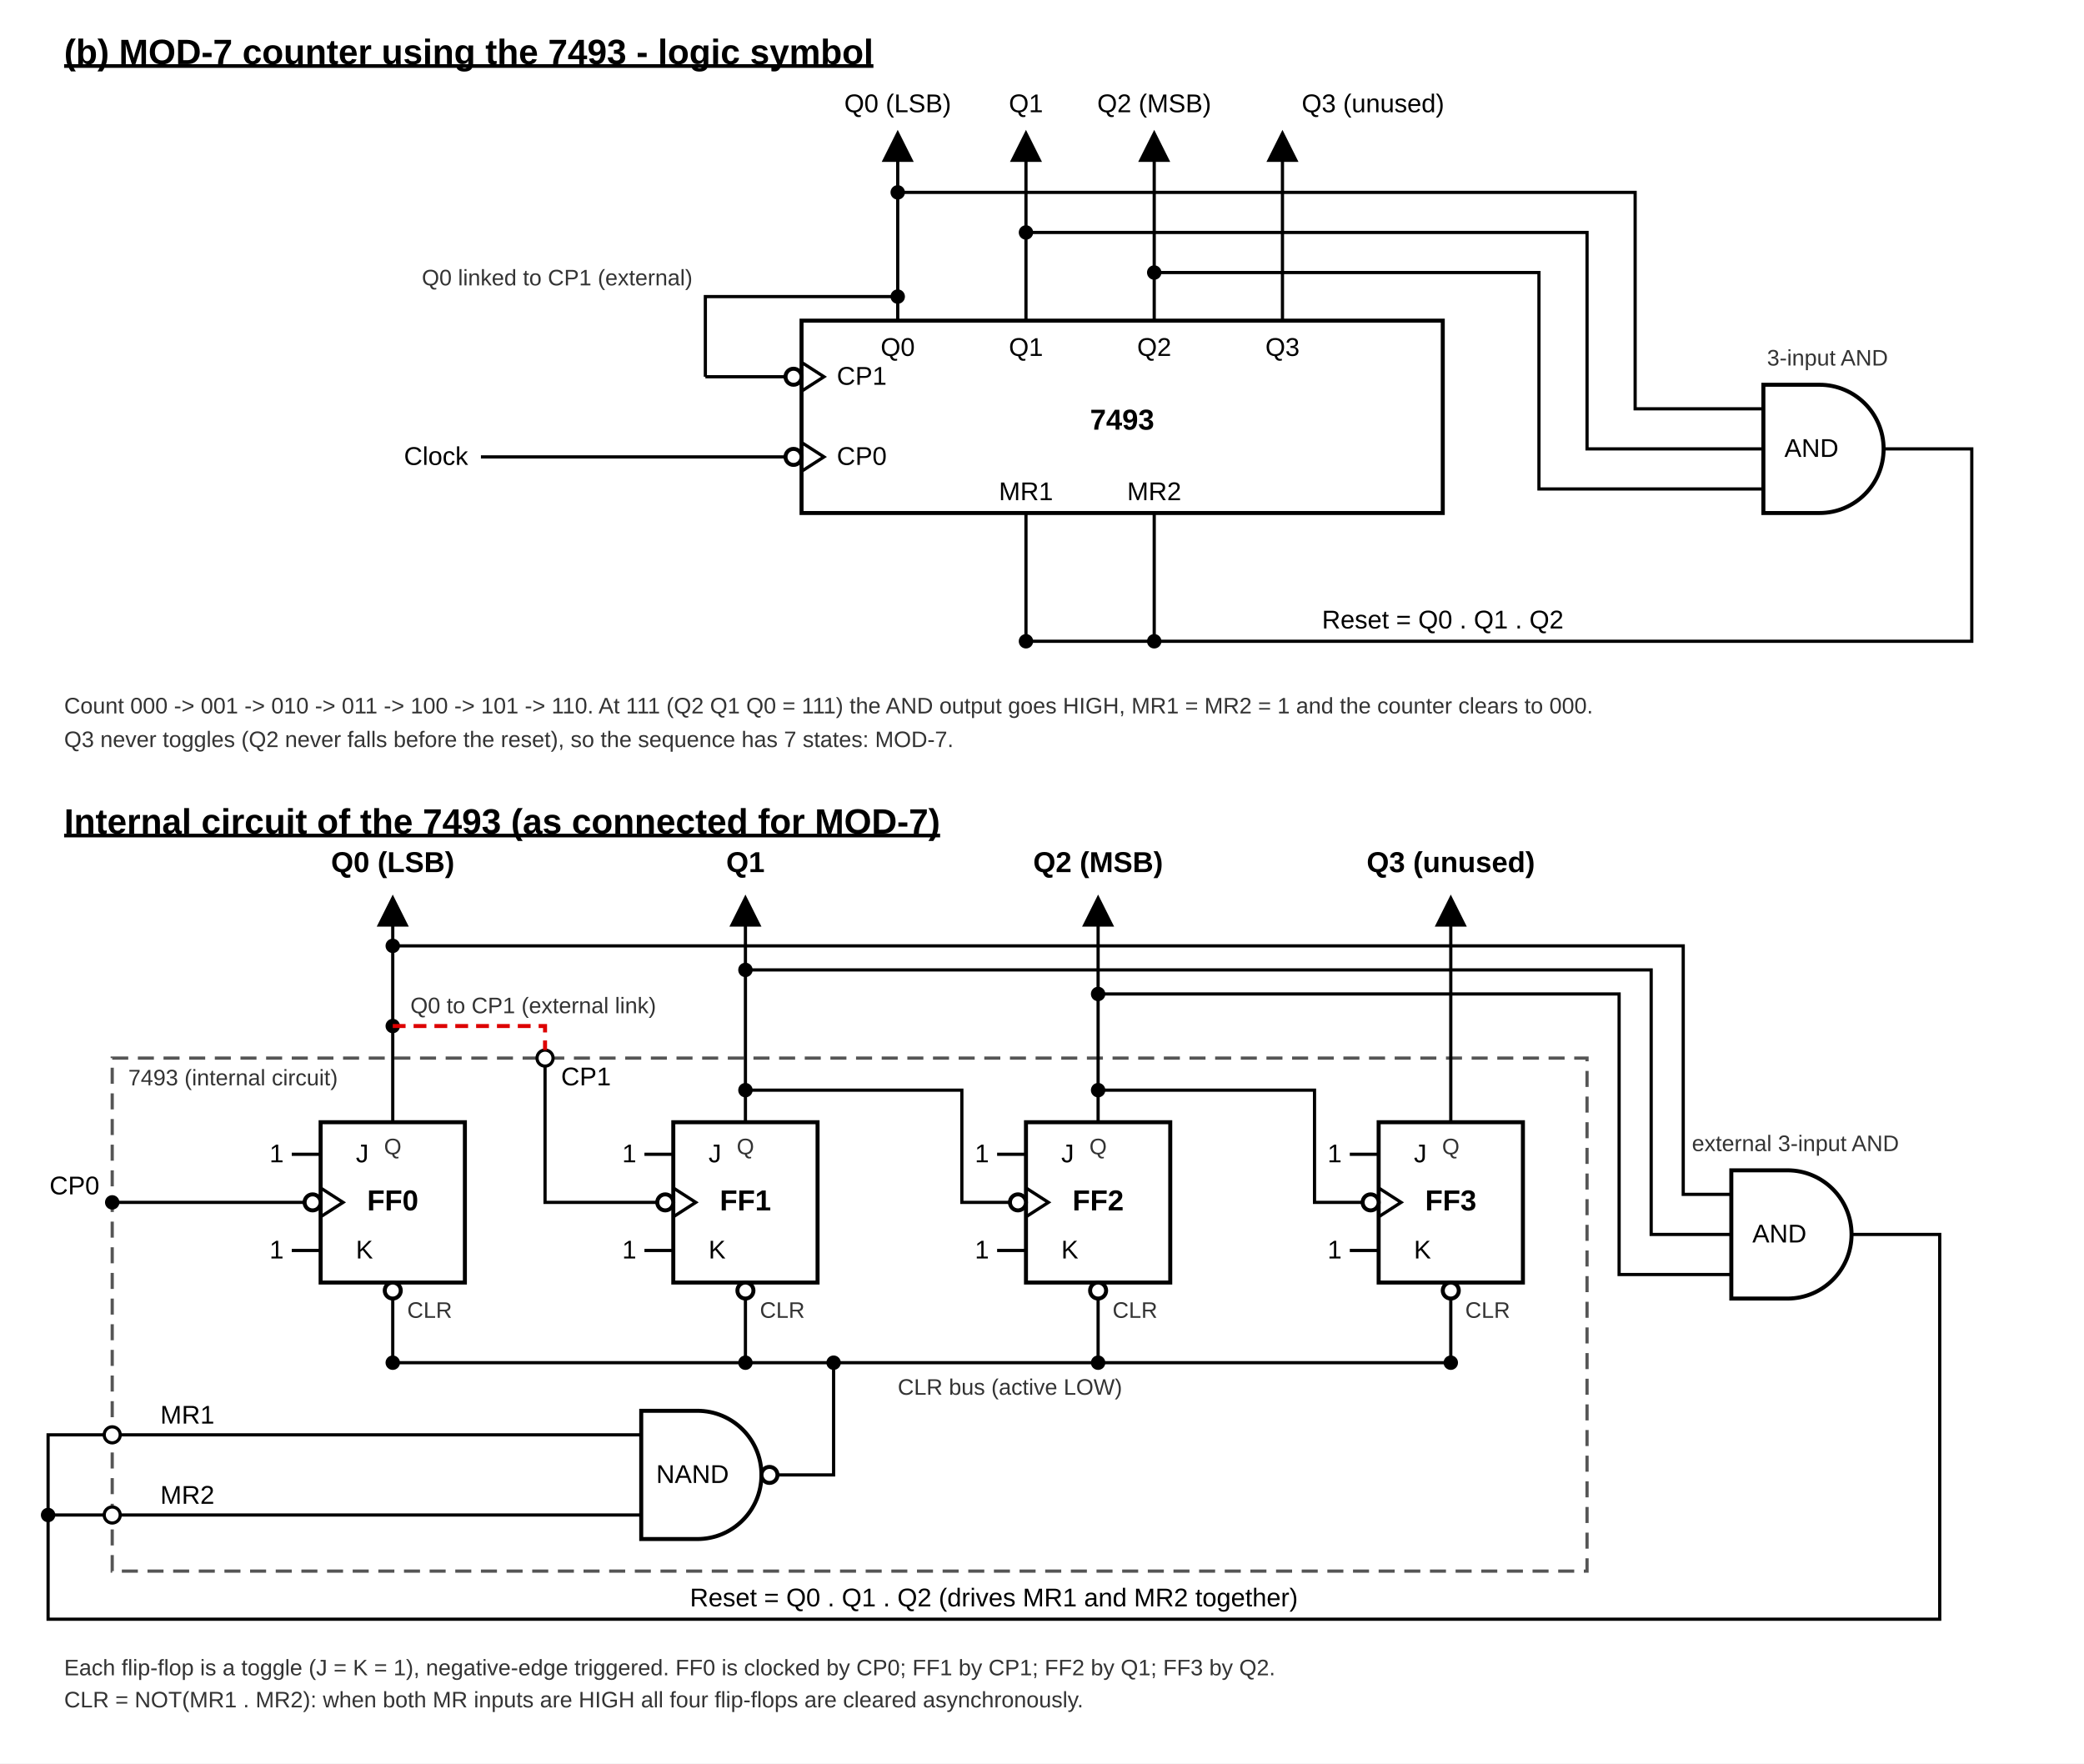
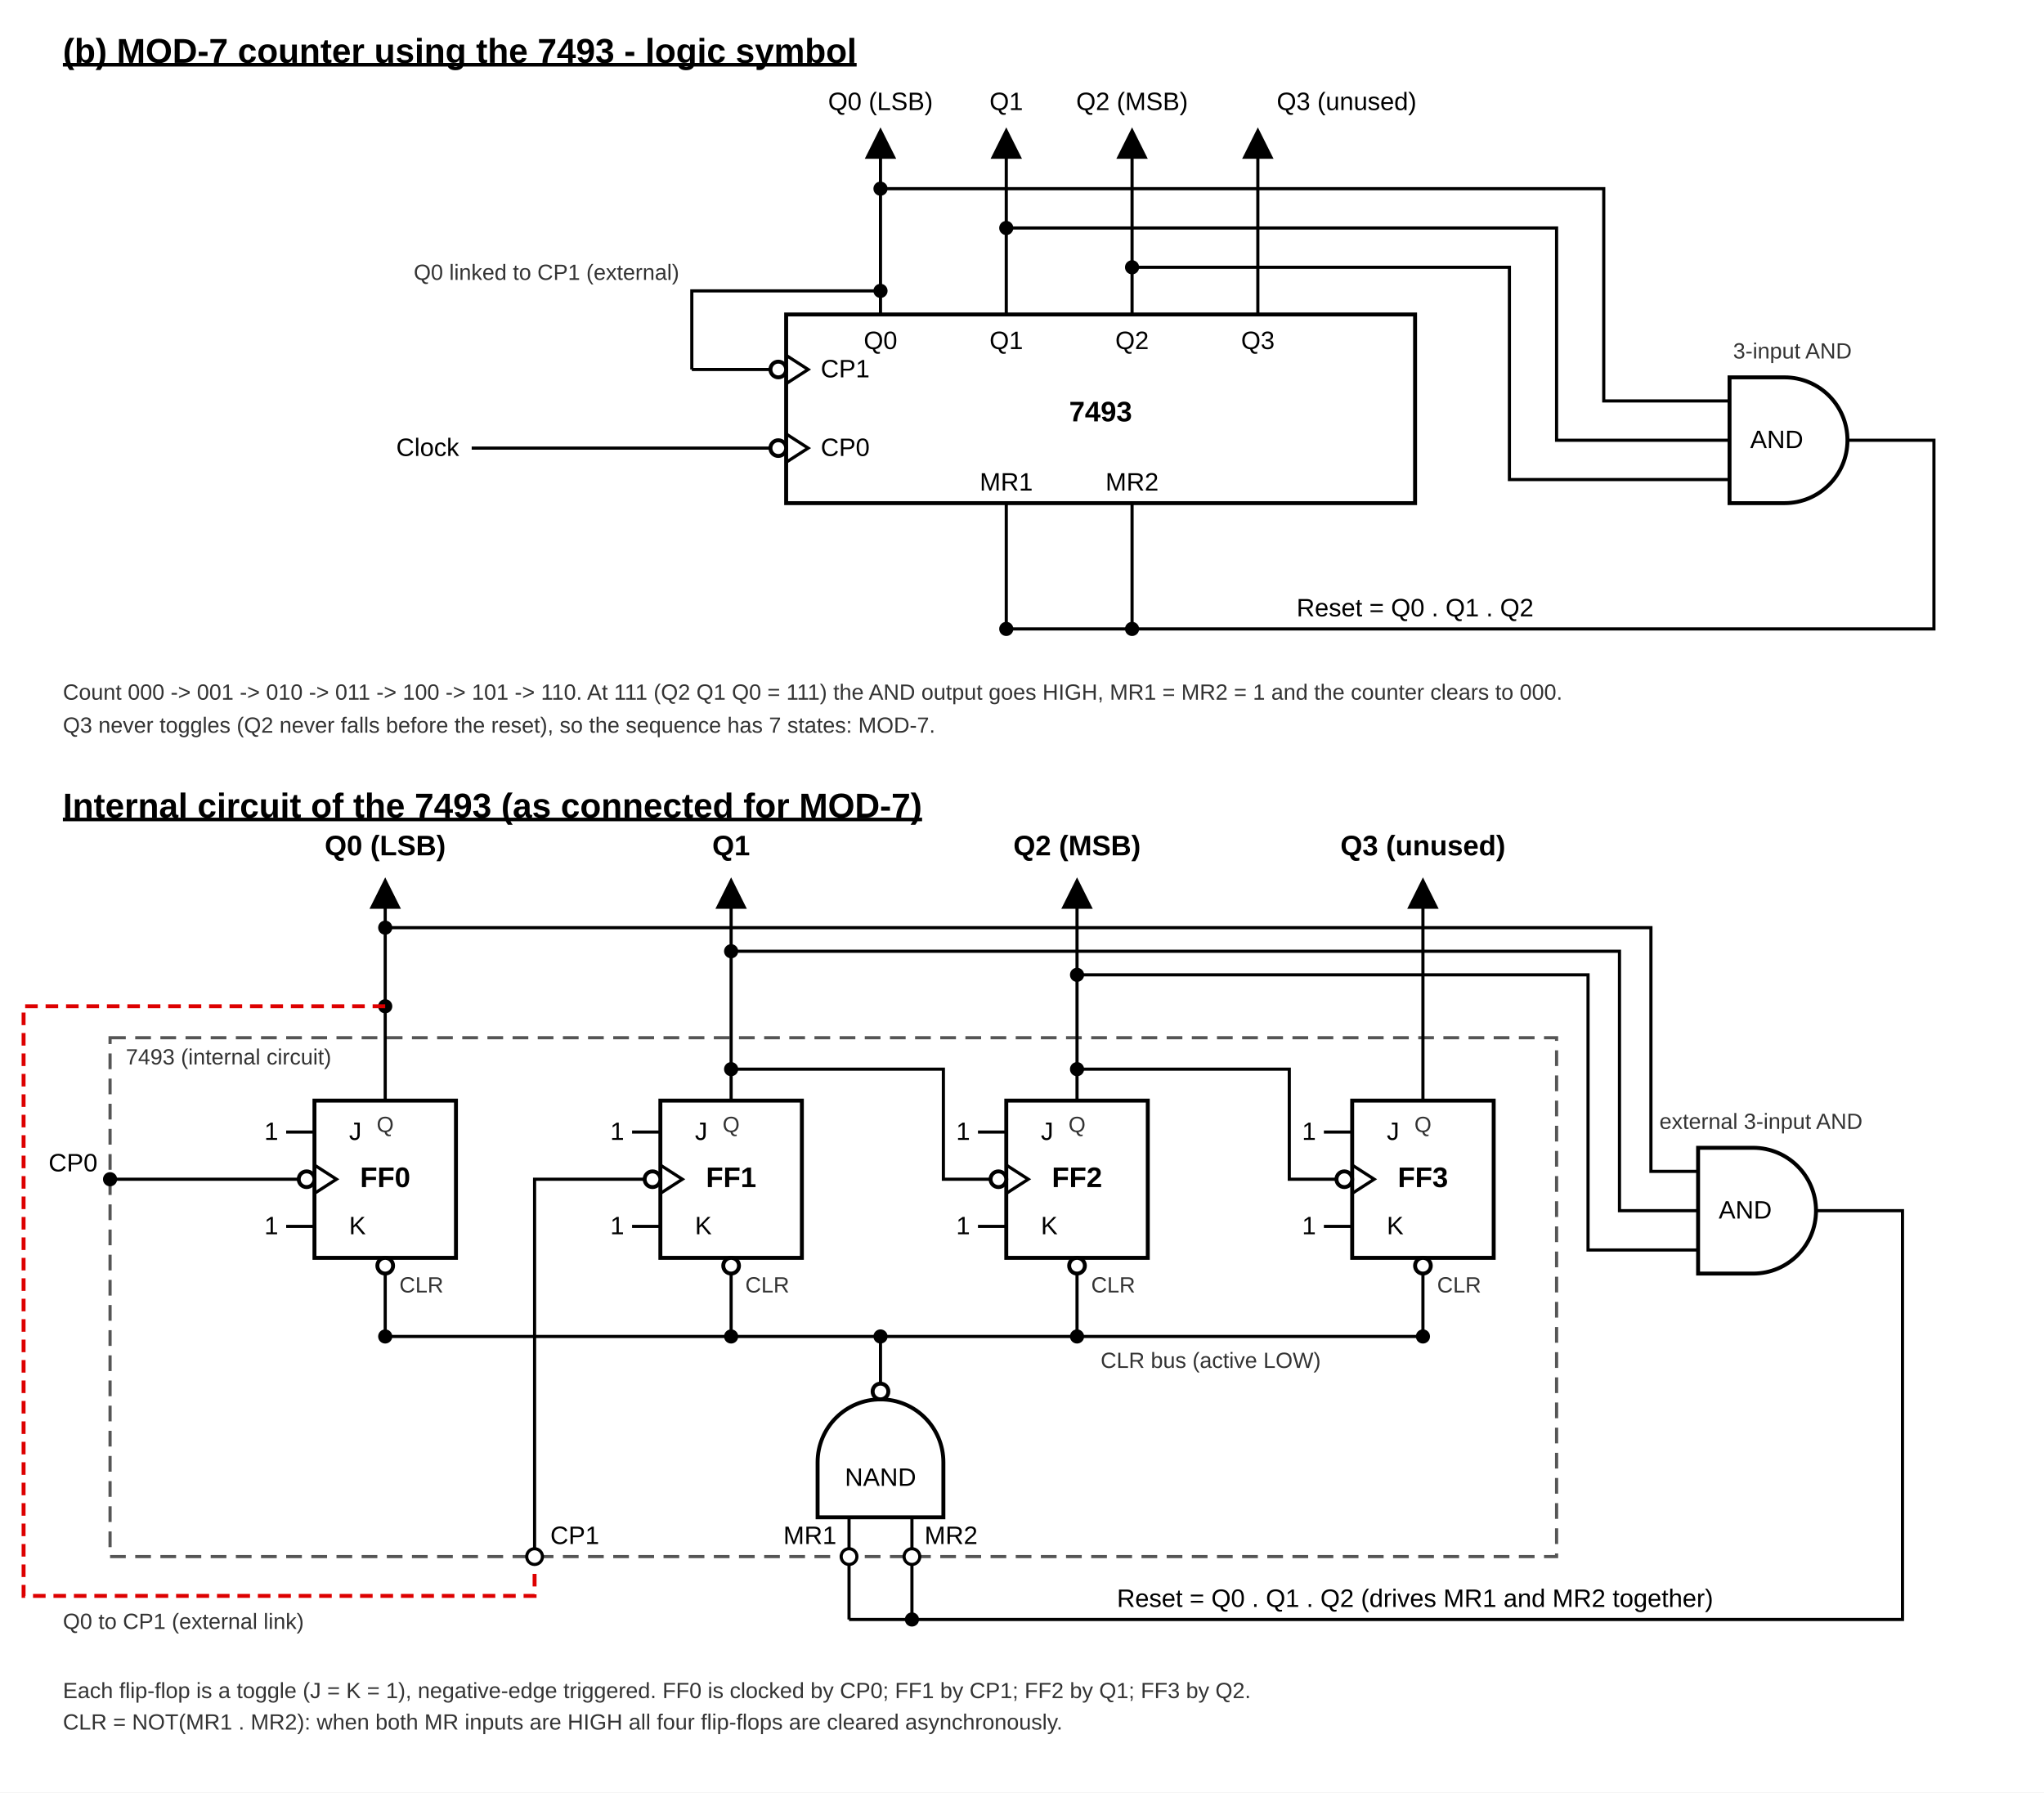
- <svg xmlns="http://www.w3.org/2000/svg" width="1300" height="1100" viewBox="0 0 1300 1100" font-family="Arial, Helvetica, sans-serif">
+ <svg xmlns="http://www.w3.org/2000/svg" width="1300" height="1140" viewBox="0 0 1300 1140" font-family="Arial, Helvetica, sans-serif">
  <rect width="100%" height="100%" fill="white" />
  <style>.w{stroke:#000;stroke-width:2;fill:none}.r{stroke:#d00;stroke-width:2.5;fill:none;stroke-dasharray:8 5}.t{font-size:16px;fill:#000}.b{font-size:18px;font-weight:bold}.s{font-size:14px;fill:#333}.h{font-size:22px;font-weight:bold;text-decoration:underline}.box{stroke:#000;stroke-width:2.5;fill:#fff}</style>
  <defs>
    <marker id="ar" markerWidth="10" markerHeight="10" refX="8" refY="5" orient="auto">
      <path d="M0,0 L10,5 L0,10 z" fill="#000" />
    </marker>
  </defs>
  <text x="40" y="40" class="h" text-anchor="start">(b) MOD-7 counter using the 7493 - logic symbol</text>
  <rect class="box" x="500" y="200" width="400" height="120" />
  <text x="700" y="268" class="b" text-anchor="middle">7493</text>
  <text x="560" y="222" class="t" text-anchor="middle">Q0</text>
  <polyline class="w" points="560,200 560,85" marker-end="url(#ar)" />
  <text x="640" y="222" class="t" text-anchor="middle">Q1</text>
  <polyline class="w" points="640,200 640,85" marker-end="url(#ar)" />
  <text x="720" y="222" class="t" text-anchor="middle">Q2</text>
  <polyline class="w" points="720,200 720,85" marker-end="url(#ar)" />
  <text x="800" y="222" class="t" text-anchor="middle">Q3</text>
  <polyline class="w" points="800,200 800,85" marker-end="url(#ar)" />
  <text x="560" y="70" class="t" text-anchor="middle">Q0 (LSB)</text>
  <text x="640" y="70" class="t" text-anchor="middle">Q1</text>
  <text x="720" y="70" class="t" text-anchor="middle">Q2 (MSB)</text>
  <text x="812" y="70" class="t" text-anchor="start">Q3 (unused)</text>
  <polyline class="w" points="300,285 490,285" />
  <circle cx="495" cy="285" r="5" class="box" />
  <polyline class="w" points="500,276 514,285 500,294" />
  <text x="522" y="290" class="t" text-anchor="start">CP0</text>
  <text x="292" y="290" class="t" text-anchor="end">Clock</text>
  <polyline class="w" points="440,235 490,235" />
  <circle cx="495" cy="235" r="5" class="box" />
  <polyline class="w" points="500,226 514,235 500,244" />
  <text x="522" y="240" class="t" text-anchor="start">CP1</text>
  <circle cx="560" cy="185" r="4.5" fill="#000" />
  <polyline class="w" points="560,185 440,185 440,235" />
  <text x="432" y="178" class="s" text-anchor="end">Q0 linked to CP1 (external)</text>
  <text x="640" y="312" class="t" text-anchor="middle">MR1</text>
  <polyline class="w" points="640,320 640,400" />
  <text x="720" y="312" class="t" text-anchor="middle">MR2</text>
  <polyline class="w" points="720,320 720,400" />
  <circle cx="640" cy="400" r="4.5" fill="#000" />
  <circle cx="720" cy="400" r="4.5" fill="#000" />
  <polyline class="w" points="560,120 1020,120 1020,255 1100,255" />
  <circle cx="560" cy="120" r="4.5" fill="#000" />
  <polyline class="w" points="640,145 990,145 990,280 1100,280" />
  <circle cx="640" cy="145" r="4.5" fill="#000" />
  <polyline class="w" points="720,170 960,170 960,305 1100,305" />
  <circle cx="720" cy="170" r="4.5" fill="#000" />
  <path class="box" d="M1100,240 h35 a40,40 0 0 1 0,80 h-35 z" />
  <text x="1130" y="285" class="t" text-anchor="middle">AND</text>
  <text x="1140" y="228" class="s" text-anchor="middle">3-input AND</text>
  <polyline class="w" points="1175,280 1230,280 1230,400 640,400" />
  <text x="900" y="392" class="t" text-anchor="middle">Reset = Q0 . Q1 . Q2</text>
  <text x="40" y="445" class="s" text-anchor="start">Count 000 -&gt; 001 -&gt; 010 -&gt; 011 -&gt; 100 -&gt; 101 -&gt; 110. At 111 (Q2 Q1 Q0 = 111) the AND output goes HIGH, MR1 = MR2 = 1 and the counter clears to 000.</text>
  <text x="40" y="466" class="s" text-anchor="start">Q3 never toggles (Q2 never falls before the reset), so the sequence has 7 states: MOD-7.</text>
  <g transform="translate(0,520)">
    <text x="40" y="0" class="h" text-anchor="start">Internal circuit of the 7493 (as connected for MOD-7)</text>
-     <rect x="70" y="140" width="920" height="320" fill="none" stroke="#555" stroke-width="2" stroke-dasharray="10 6" />
+     <rect x="70" y="140" width="920" height="330" fill="none" stroke="#555" stroke-width="2" stroke-dasharray="10 6" />
    <text x="80" y="157" class="s" text-anchor="start">7493 (internal circuit)</text>
    <rect class="box" x="200" y="180" width="90" height="100" />
    <text x="222" y="205" class="t" text-anchor="start">J</text>
    <text x="222" y="265" class="t" text-anchor="start">K</text>
    <polyline class="w" points="182,200 200,200" />
    <text x="177" y="205" class="t" text-anchor="end">1</text>
    <polyline class="w" points="182,260 200,260" />
    <text x="177" y="265" class="t" text-anchor="end">1</text>
    <circle cx="195" cy="230" r="5" class="box" />
    <polyline class="w" points="200,221 214,230 200,239" />
    <text x="245" y="235" class="b" text-anchor="middle">FF0</text>
    <text x="245" y="200" class="s" text-anchor="middle">Q</text>
    <text x="254" y="302" class="s" text-anchor="start">CLR</text>
    <circle cx="245" cy="285" r="5" class="box" />
    <polyline class="w" points="245,290 245,330" />
    <circle cx="245" cy="330" r="4.5" fill="#000" />
    <polyline class="w" points="245,180 245,42" marker-end="url(#ar)" />
    <text x="245" y="24" class="b" text-anchor="middle">Q0 (LSB)</text>
    <rect class="box" x="420" y="180" width="90" height="100" />
    <text x="442" y="205" class="t" text-anchor="start">J</text>
    <text x="442" y="265" class="t" text-anchor="start">K</text>
    <polyline class="w" points="402,200 420,200" />
    <text x="397" y="205" class="t" text-anchor="end">1</text>
    <polyline class="w" points="402,260 420,260" />
    <text x="397" y="265" class="t" text-anchor="end">1</text>
    <circle cx="415" cy="230" r="5" class="box" />
    <polyline class="w" points="420,221 434,230 420,239" />
    <text x="465" y="235" class="b" text-anchor="middle">FF1</text>
    <text x="465" y="200" class="s" text-anchor="middle">Q</text>
    <text x="474" y="302" class="s" text-anchor="start">CLR</text>
    <circle cx="465" cy="285" r="5" class="box" />
    <polyline class="w" points="465,290 465,330" />
    <circle cx="465" cy="330" r="4.5" fill="#000" />
    <polyline class="w" points="465,180 465,42" marker-end="url(#ar)" />
    <text x="465" y="24" class="b" text-anchor="middle">Q1</text>
    <rect class="box" x="640" y="180" width="90" height="100" />
    <text x="662" y="205" class="t" text-anchor="start">J</text>
    <text x="662" y="265" class="t" text-anchor="start">K</text>
    <polyline class="w" points="622,200 640,200" />
    <text x="617" y="205" class="t" text-anchor="end">1</text>
    <polyline class="w" points="622,260 640,260" />
    <text x="617" y="265" class="t" text-anchor="end">1</text>
    <circle cx="635" cy="230" r="5" class="box" />
    <polyline class="w" points="640,221 654,230 640,239" />
    <text x="685" y="235" class="b" text-anchor="middle">FF2</text>
    <text x="685" y="200" class="s" text-anchor="middle">Q</text>
    <text x="694" y="302" class="s" text-anchor="start">CLR</text>
    <circle cx="685" cy="285" r="5" class="box" />
    <polyline class="w" points="685,290 685,330" />
    <circle cx="685" cy="330" r="4.5" fill="#000" />
    <polyline class="w" points="685,180 685,42" marker-end="url(#ar)" />
    <text x="685" y="24" class="b" text-anchor="middle">Q2 (MSB)</text>
    <rect class="box" x="860" y="180" width="90" height="100" />
    <text x="882" y="205" class="t" text-anchor="start">J</text>
    <text x="882" y="265" class="t" text-anchor="start">K</text>
    <polyline class="w" points="842,200 860,200" />
    <text x="837" y="205" class="t" text-anchor="end">1</text>
    <polyline class="w" points="842,260 860,260" />
    <text x="837" y="265" class="t" text-anchor="end">1</text>
    <circle cx="855" cy="230" r="5" class="box" />
    <polyline class="w" points="860,221 874,230 860,239" />
    <text x="905" y="235" class="b" text-anchor="middle">FF3</text>
    <text x="905" y="200" class="s" text-anchor="middle">Q</text>
    <text x="914" y="302" class="s" text-anchor="start">CLR</text>
    <circle cx="905" cy="285" r="5" class="box" />
    <polyline class="w" points="905,290 905,330" />
    <circle cx="905" cy="330" r="4.5" fill="#000" />
    <polyline class="w" points="905,180 905,42" marker-end="url(#ar)" />
    <text x="905" y="24" class="b" text-anchor="middle">Q3 (unused)</text>
    <polyline class="w" points="245,330 905,330" />
-     <text x="560" y="350" class="s" text-anchor="start">CLR bus (active LOW)</text>
+     <text x="700" y="350" class="s" text-anchor="start">CLR bus (active LOW)</text>
    <polyline class="w" points="70,230 190,230" />
    <circle cx="70" cy="230" r="4.5" fill="#000" />
    <text x="62" y="225" class="t" text-anchor="end">CP0</text>
-     <polyline class="w" points="340,140 340,230 410,230" />
-     <circle cx="340" cy="140" r="5" fill="#fff" stroke="#000" stroke-width="2" />
-     <text x="350" y="157" class="t" text-anchor="start">CP1</text>
+     <polyline class="w" points="340,470 340,230 410,230" />
+     <circle cx="340" cy="470" r="5" fill="#fff" stroke="#000" stroke-width="2" />
+     <text x="350" y="462" class="t" text-anchor="start">CP1</text>
    <circle cx="245" cy="120" r="4.5" fill="#000" />
-     <polyline class="r" points="245,120 340,120 340,135" />
-     <text x="256" y="112" class="s" text-anchor="start">Q0 to CP1 (external link)</text>
+     <polyline class="r" points="245,120 15,120 15,495 340,495 340,476" />
+     <text x="40" y="516" class="s" text-anchor="start">Q0 to CP1 (external link)</text>
    <circle cx="465" cy="160" r="4.5" fill="#000" />
    <polyline class="w" points="465,160 600,160 600,230 630,230" />
    <circle cx="685" cy="160" r="4.5" fill="#000" />
    <polyline class="w" points="685,160 820,160 820,230 850,230" />
-     <path class="box" d="M400,360 h35 a40,40 0 0 1 0,80 h-35 z" />
-     <circle cx="480" cy="400" r="5" class="box" />
-     <text x="432" y="405" class="t" text-anchor="middle">NAND</text>
-     <polyline class="w" points="70,375 400,375" />
-     <polyline class="w" points="70,425 400,425" />
-     <circle cx="70" cy="375" r="5" fill="#fff" stroke="#000" stroke-width="2" />
-     <circle cx="70" cy="425" r="5" fill="#fff" stroke="#000" stroke-width="2" />
-     <text x="100" y="368" class="t" text-anchor="start">MR1</text>
-     <text x="100" y="418" class="t" text-anchor="start">MR2</text>
-     <polyline class="w" points="485,400 520,400 520,330" />
-     <circle cx="520" cy="330" r="4.5" fill="#000" />
+     <path class="box" d="M520,445 v-35 a40,40 0 0 1 80,0 v35 z" />
+     <circle cx="560" cy="365" r="5" class="box" />
+     <text x="560" y="425" class="t" text-anchor="middle">NAND</text>
+     <polyline class="w" points="560,360 560,330" />
+     <circle cx="560" cy="330" r="4.5" fill="#000" />
+     <polyline class="w" points="540,445 540,465" />
+     <polyline class="w" points="540,475 540,510" />
+     <circle cx="540" cy="470" r="5" fill="#fff" stroke="#000" stroke-width="2" />
+     <polyline class="w" points="580,445 580,465" />
+     <polyline class="w" points="580,475 580,510" />
+     <circle cx="580" cy="470" r="5" fill="#fff" stroke="#000" stroke-width="2" />
+     <text x="532" y="462" class="t" text-anchor="end">MR1</text>
+     <text x="588" y="462" class="t" text-anchor="start">MR2</text>
+     <circle cx="580" cy="510" r="4.5" fill="#000" />
    <polyline class="w" points="245,70 1050,70 1050,225 1080,225" />
    <circle cx="245" cy="70" r="4.5" fill="#000" />
    <polyline class="w" points="465,85 1030,85 1030,250 1080,250" />
    <circle cx="465" cy="85" r="4.5" fill="#000" />
    <polyline class="w" points="685,100 1010,100 1010,275 1080,275" />
    <circle cx="685" cy="100" r="4.5" fill="#000" />
    <path class="box" d="M1080,210 h35 a40,40 0 0 1 0,80 h-35 z" />
    <text x="1110" y="255" class="t" text-anchor="middle">AND</text>
    <text x="1120" y="198" class="s" text-anchor="middle">external 3-input AND</text>
-     <polyline class="w" points="1155,250 1210,250 1210,490 30,490 30,375 65,375" />
-     <polyline class="w" points="30,425 65,425" />
-     <circle cx="30" cy="425" r="4.5" fill="#000" />
-     <text x="620" y="482" class="t" text-anchor="middle">Reset = Q0 . Q1 . Q2  (drives MR1 and MR2 together)</text>
-     <text x="40" y="525" class="s" text-anchor="start">Each flip-flop is a toggle (J = K = 1), negative-edge triggered. FF0 is clocked by CP0; FF1 by CP1; FF2 by Q1; FF3 by Q2.</text>
-     <text x="40" y="545" class="s" text-anchor="start">CLR = NOT(MR1 . MR2): when both MR inputs are HIGH all four flip-flops are cleared asynchronously.</text>
+     <polyline class="w" points="1155,250 1210,250 1210,510 540,510" />
+     <text x="900" y="502" class="t" text-anchor="middle">Reset = Q0 . Q1 . Q2  (drives MR1 and MR2 together)</text>
+     <text x="40" y="560" class="s" text-anchor="start">Each flip-flop is a toggle (J = K = 1), negative-edge triggered. FF0 is clocked by CP0; FF1 by CP1; FF2 by Q1; FF3 by Q2.</text>
+     <text x="40" y="580" class="s" text-anchor="start">CLR = NOT(MR1 . MR2): when both MR inputs are HIGH all four flip-flops are cleared asynchronously.</text>
  </g>
</svg>
